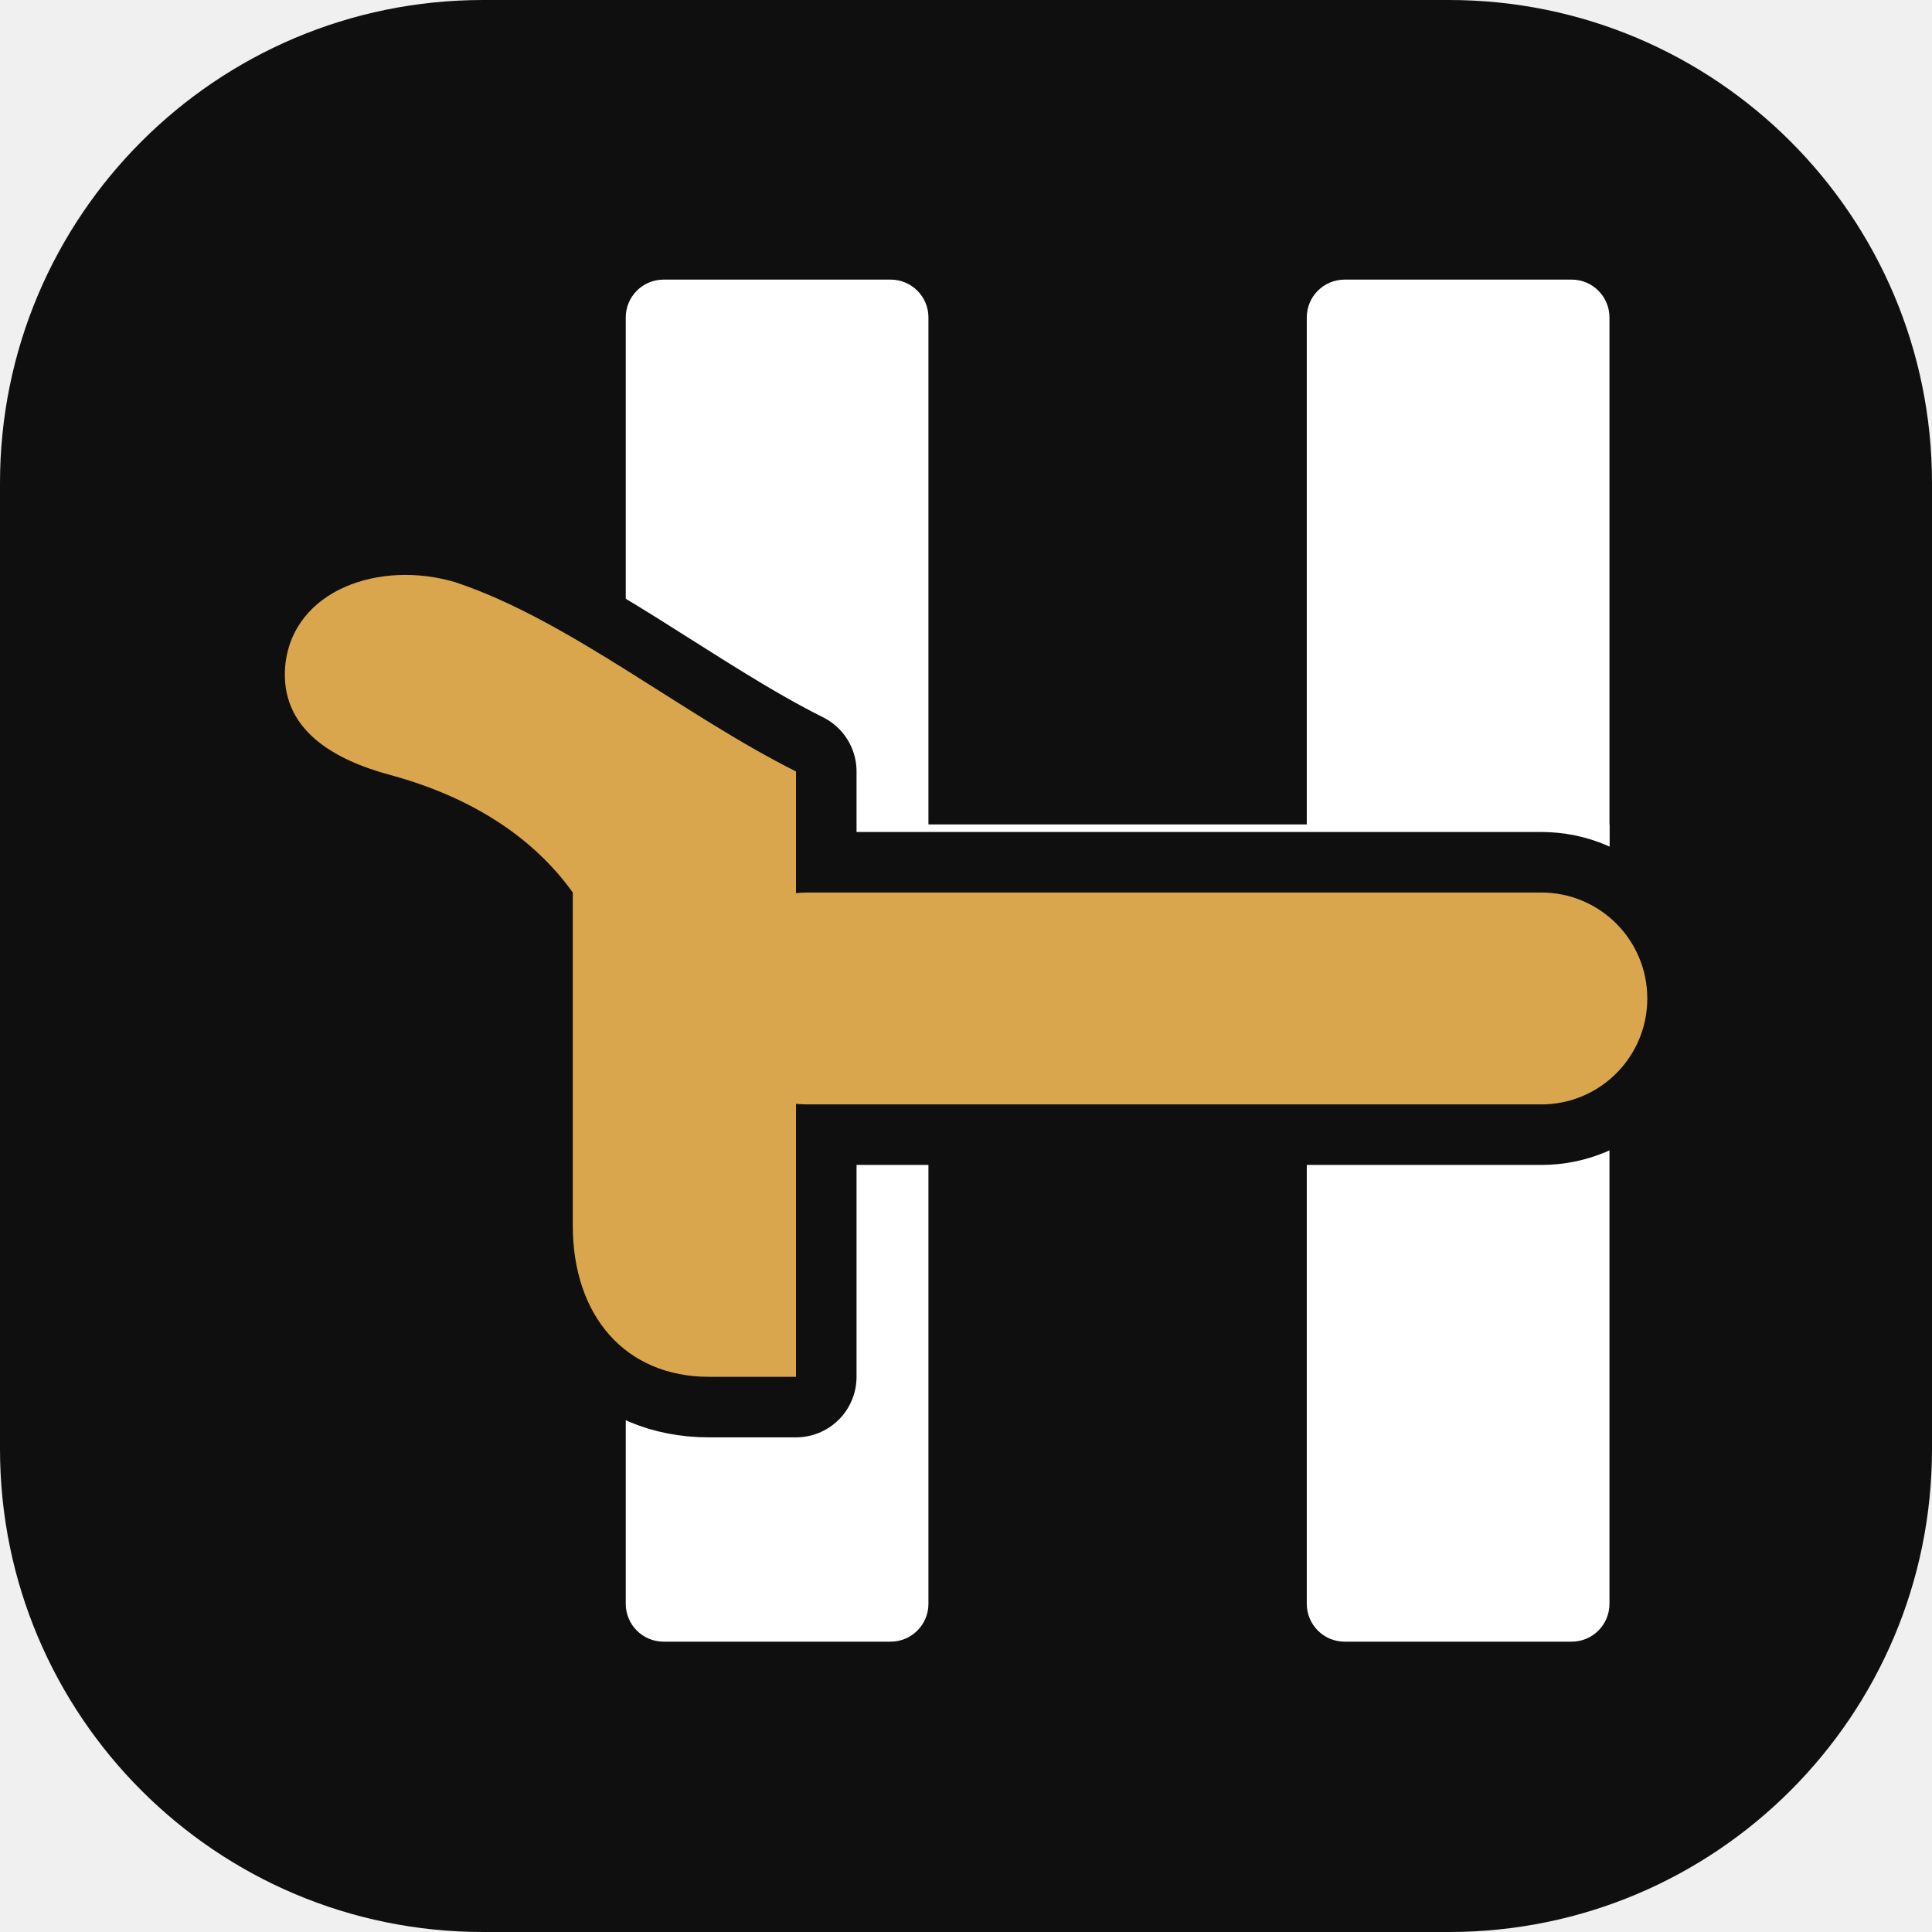
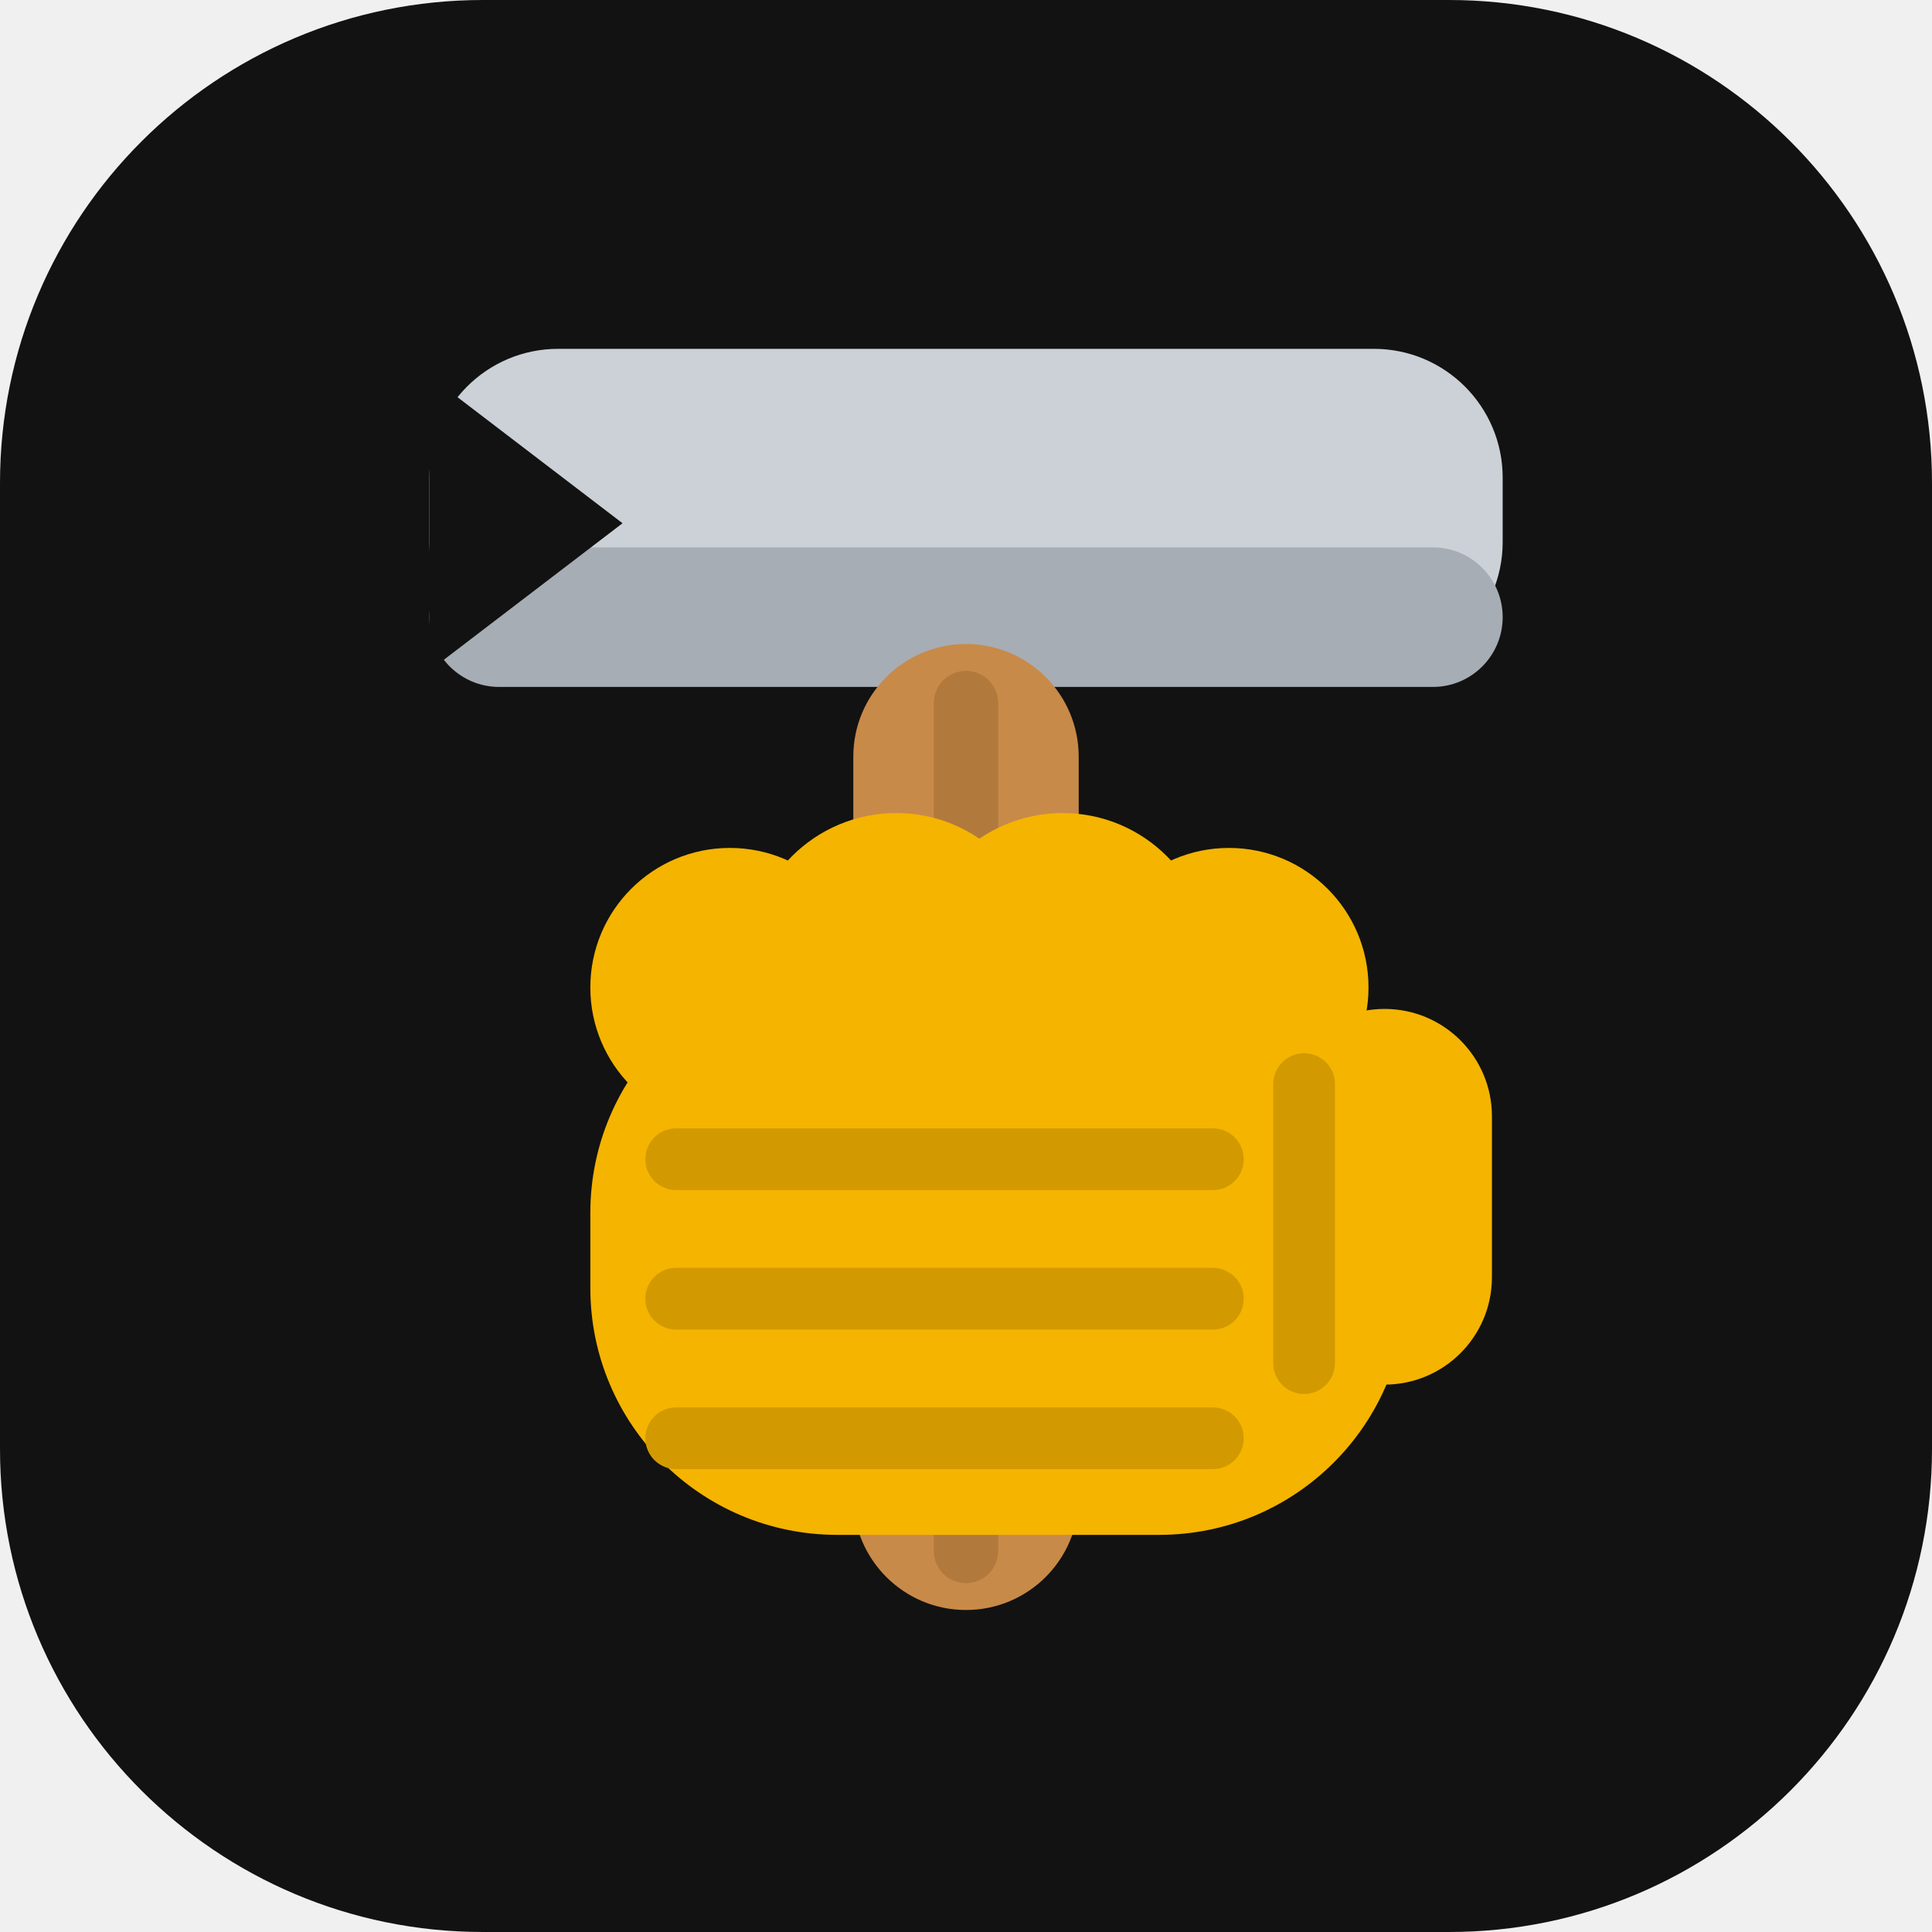
<svg xmlns="http://www.w3.org/2000/svg" width="36" height="36" viewBox="0 0 36 36" fill="none">
-   <rect width="36" height="36" rx="9" fill="#0f0f0f" />
-   <g transform="translate(3.2 3.8) scale(0.705)">
-     <g fill="#ffffff">
-       <rect x="12" y="2" width="8" height="36" rx="1" />
-       <rect x="30" y="2" width="8" height="36" rx="1" />
-       <rect x="12" y="16.4" width="26" height="7.2" />
-     </g>
-     <g fill="#0f0f0f" stroke="#0f0f0f" stroke-width="3.2" stroke-linejoin="round">
-       <path d="M16.5 15 C13.5 13.5 10.5 11 7.5 10 C5.5 9.4 3.2 10.2 3 12.2 C2.85 13.9 4.3 14.7 5.8 15.1 C8 15.7 9.6 16.8 10.6 18.2 L10.6 27 C10.6 29.4 12 31 14.2 31 L16.5 31 Z" />
-       <rect x="14" y="18.2" width="25" height="5.6" rx="2.8" />
-     </g>
-     <g fill="#d9a64e">
-       <path d="M16.5 15 C13.5 13.5 10.5 11 7.5 10 C5.5 9.4 3.2 10.2 3 12.2 C2.85 13.9 4.3 14.7 5.8 15.1 C8 15.7 9.6 16.8 10.6 18.2 L10.6 27 C10.6 29.4 12 31 14.2 31 L16.5 31 Z" />
-       <rect x="14" y="18.2" width="25" height="5.6" rx="2.8" />
-     </g>
+   <rect width="36" height="36" rx="9" fill="#121212" />
+   <rect x="8" y="6.5" width="20" height="6" rx="2.4" fill="#ccd1d8" />
+   <rect x="8" y="10.2" width="20" height="2.6" rx="1.3" fill="#a7adb5" />
+   <path d="M8 7 L11.6 9.75 L8 12.5 Z" fill="#121212" />
+   <rect x="15.9" y="12" width="4.2" height="18" rx="2.1" fill="#c88a48" />
+   <rect x="17.4" y="12.5" width="1.2" height="17" rx="0.6" fill="#b17a3c" />
+   <circle cx="13.6" cy="18.4" r="2.6" fill="#F4B400" />
+   <circle cx="16.7" cy="17.9" r="2.75" fill="#F4B400" />
+   <circle cx="19.8" cy="17.9" r="2.75" fill="#F4B400" />
+   <circle cx="22.9" cy="18.4" r="2.6" fill="#F4B400" />
+   <rect x="11" y="18" width="15.2" height="10.6" rx="4.6" fill="#F4B400" />
+   <rect x="23.8" y="18.8" width="4" height="7" rx="2" fill="#F4B400" />
+   <g stroke="#d29a00" stroke-width="1.15" stroke-linecap="round">
+     <path d="M12.6 21.6 H22.6" />
+     <path d="M12.6 24.2 H22.6" />
+     <path d="M12.6 26.8 H22.6" />
+     <path d="M24.3 20.2 V25.4" />
  </g>
</svg>
